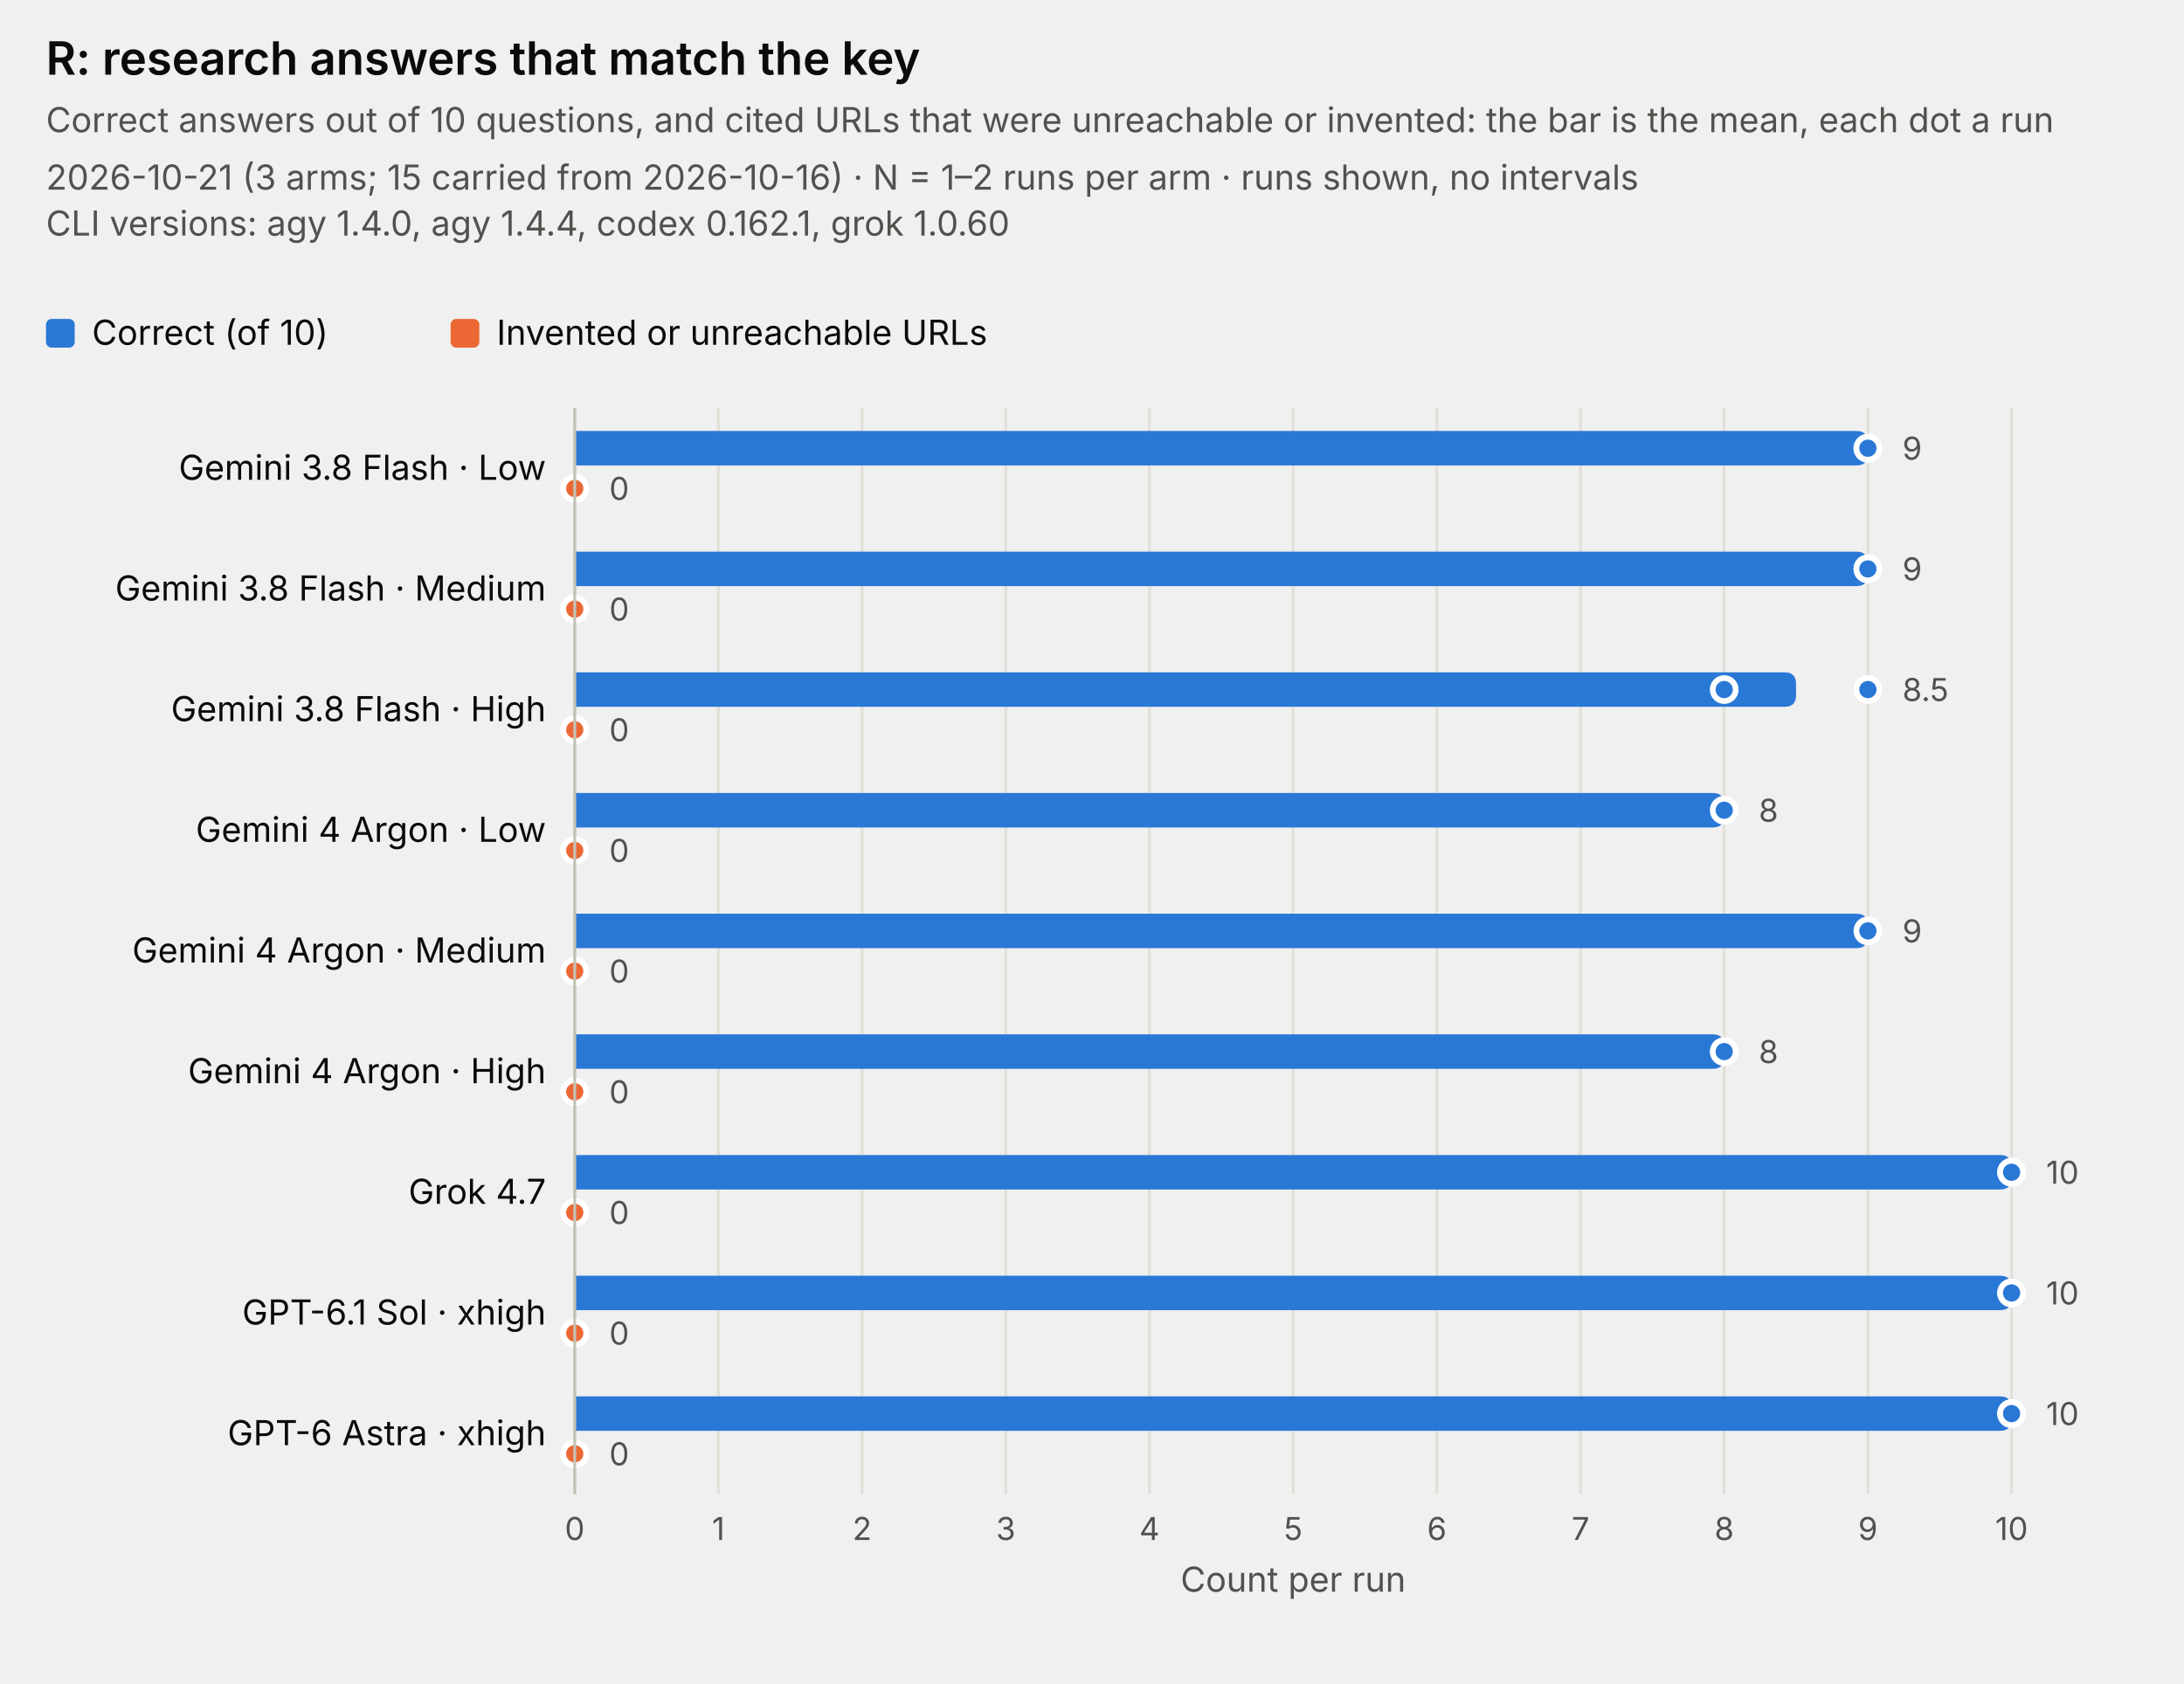
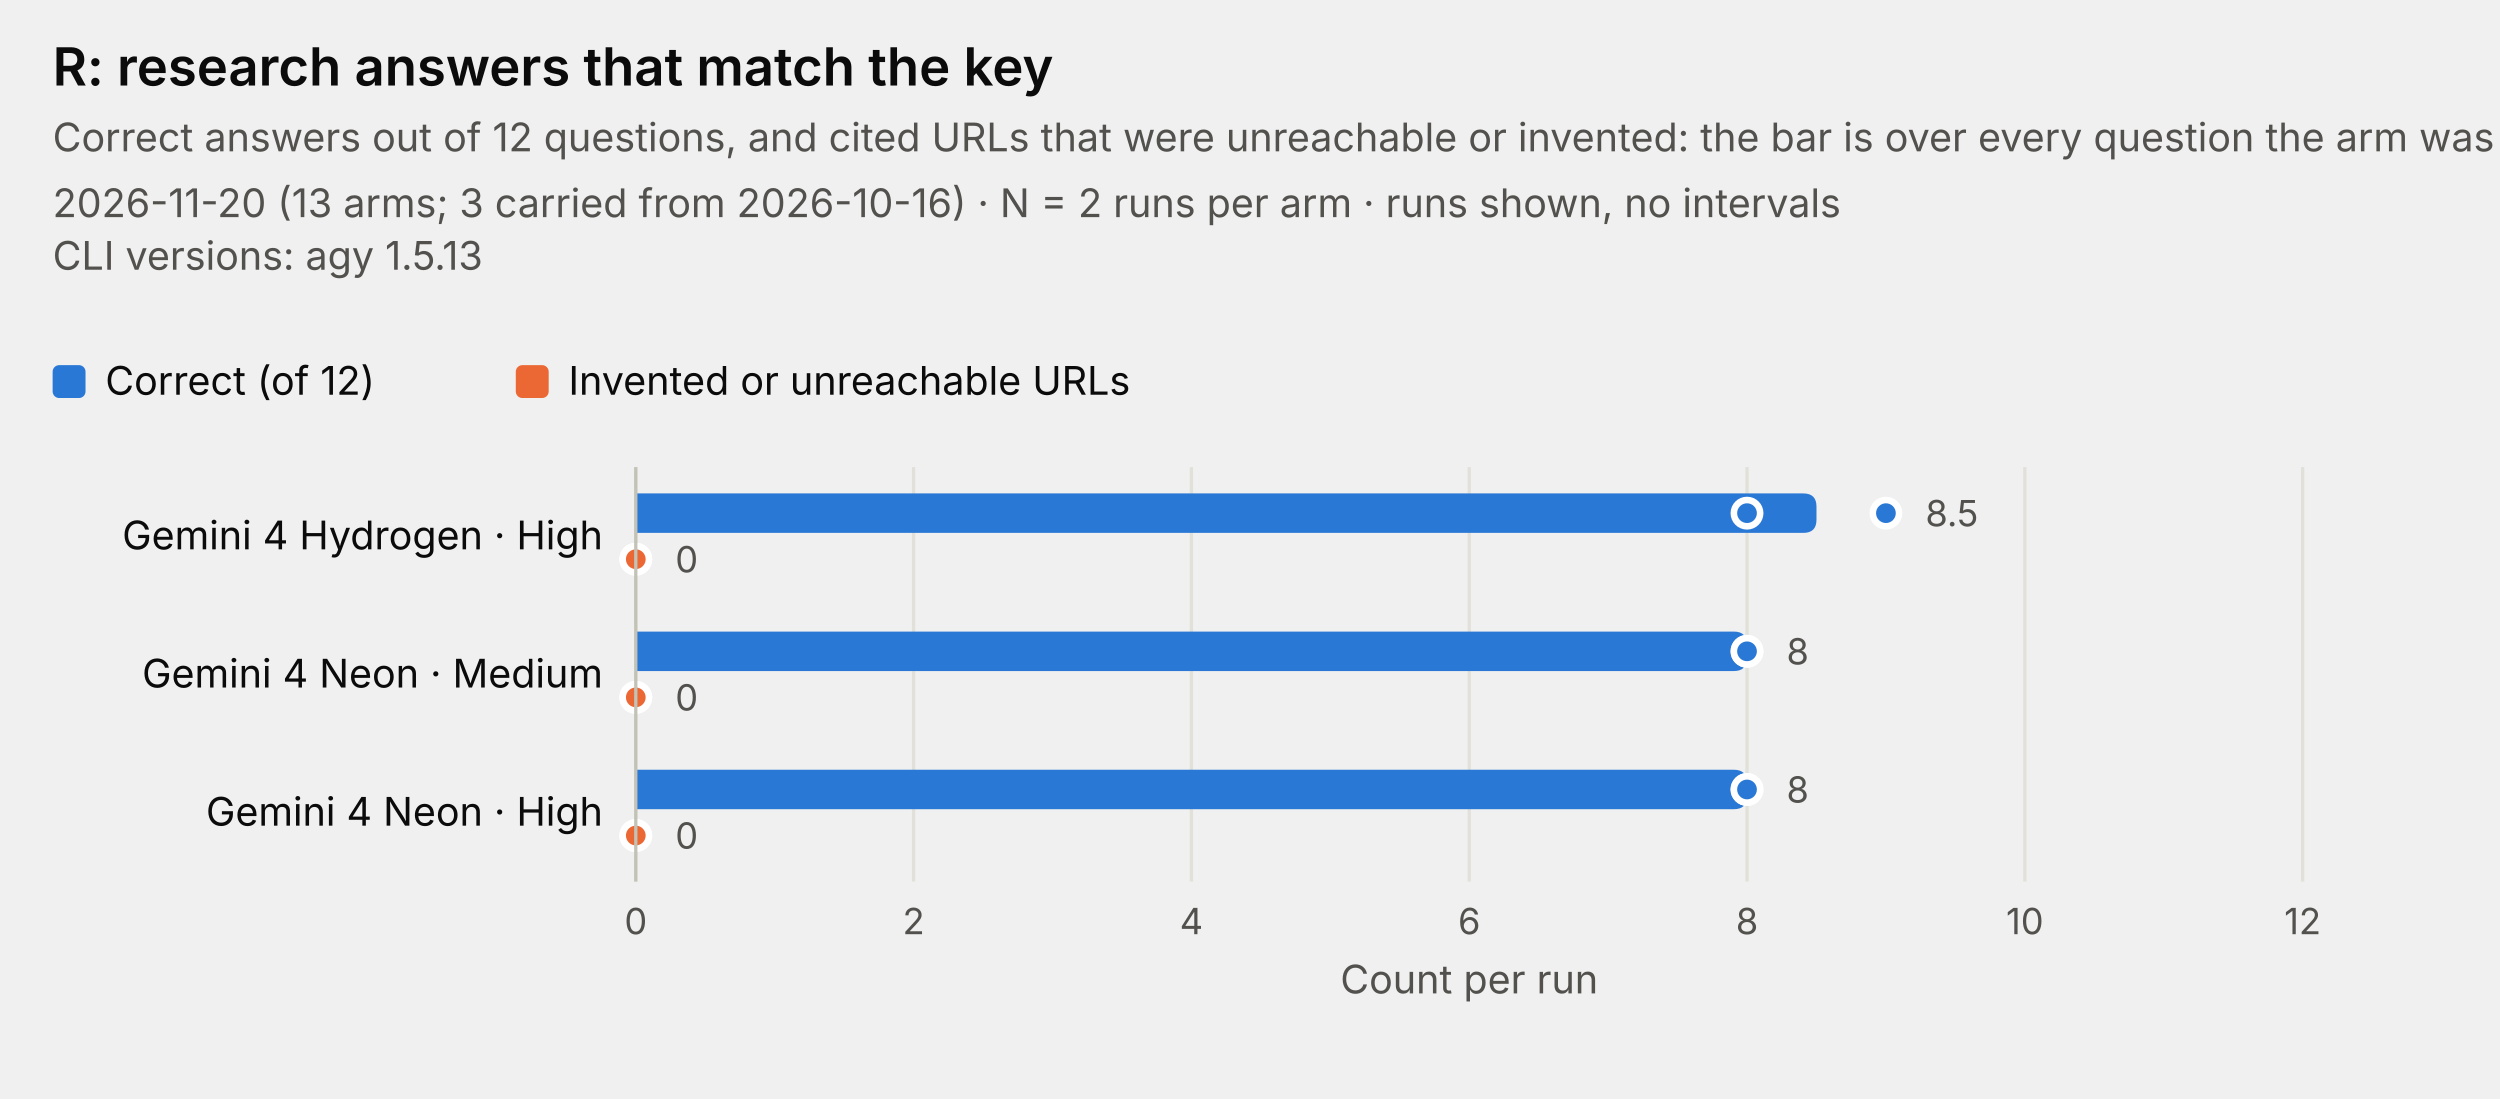
- <svg xmlns="http://www.w3.org/2000/svg" role="img" aria-labelledby="r-accuracy-title r-accuracy-desc" viewBox="0 0 760 586" width="760" height="586">
+ <svg xmlns="http://www.w3.org/2000/svg" role="img" aria-labelledby="r-accuracy-title r-accuracy-desc" viewBox="0 0 760 334" width="760" height="334">
  <style>
text{font-family:system-ui,-apple-system,"Segoe UI",sans-serif}
.t{fill:#0b0b0b}.t2{fill:#52514e}.grid{stroke:#e1e0d9}.base{stroke:#c3c2b7}
- .c1{fill:#2a78d6}.c2{fill:#eb6834}.c3{fill:#1baf7a}.k1{stroke:#2a78d6}.k2{stroke:#eb6834}.k3{stroke:#1baf7a}
+ .c1{fill:#2a78d6}.c2{fill:#eb6834}.c3{fill:#1baf7a}.c4{fill:#8e56c8}.k1{stroke:#2a78d6}.k2{stroke:#eb6834}.k3{stroke:#1baf7a}.k4{stroke:#8e56c8}
.ring{stroke:#ffffff;stroke-width:2}.line{fill:none;stroke-width:2;stroke-linecap:round;stroke-linejoin:round}.run{fill-opacity:0.45}
@media (prefers-color-scheme: dark){
.t{fill:#f0efec}.t2{fill:#c3c2b7}.grid{stroke:#2c2c2a}.base{stroke:#383835}
- .c1{fill:#3987e5}.c2{fill:#d95926}.c3{fill:#199e70}.k1{stroke:#3987e5}.k2{stroke:#d95926}.k3{stroke:#199e70}
+ .c1{fill:#3987e5}.c2{fill:#d95926}.c3{fill:#199e70}.c4{fill:#a070dc}.k1{stroke:#3987e5}.k2{stroke:#d95926}.k3{stroke:#199e70}.k4{stroke:#a070dc}
.ring{stroke:#0d1117}
}
</style>
  <text class="t" x="16" y="26" font-size="16" font-weight="600">R: research answers that match the key</text>
-   <text class="t2" x="16" y="46" font-size="12">Correct answers out of 10 questions, and cited URLs that were unreachable or invented: the bar is the mean, each dot a run</text>
-   <text class="t2" x="16" y="66" font-size="12">2026-10-21 (3 arms; 15 carried from 2026-10-16) · N = 1–2 runs per arm · runs shown, no intervals</text>
-   <text class="t2" x="16" y="82" font-size="12">CLI versions: agy 1.4.0, agy 1.4.4, codex 0.162.1, grok 1.0.60</text>
+   <text class="t2" x="16" y="46" font-size="12">Correct answers out of 12 questions, and cited URLs that were unreachable or invented: the bar is over every question the arm was asked, a dot a run that asked them all</text>
+   <text class="t2" x="16" y="66" font-size="12">2026-11-20 (13 arms; 3 carried from 2026-10-16) · N = 2 runs per arm · runs shown, no intervals</text>
+   <text class="t2" x="16" y="82" font-size="12">CLI versions: agy 1.5.13</text>
  <rect class="c1" x="16" y="111" width="10" height="10" rx="2" />
-   <text class="t" x="32" y="120" font-size="12">Correct (of 10)</text>
+   <text class="t" x="32" y="120" font-size="12">Correct (of 12)</text>
  <rect class="c2" x="156.8" y="111" width="10" height="10" rx="2" />
  <text class="t" x="172.8" y="120" font-size="12">Invented or unreachable URLs</text>
-   <g class="plot" data-x0="200.00000000000003" data-x1="700" data-max="10">
-     <line class="grid" x1="200" y1="142" x2="200" y2="520" stroke-width="1" />
-     <text class="t2" x="200" y="536" font-size="11" text-anchor="middle">0</text>
-     <line class="grid" x1="250" y1="142" x2="250" y2="520" stroke-width="1" />
-     <text class="t2" x="250" y="536" font-size="11" text-anchor="middle">1</text>
-     <line class="grid" x1="300" y1="142" x2="300" y2="520" stroke-width="1" />
-     <text class="t2" x="300" y="536" font-size="11" text-anchor="middle">2</text>
-     <line class="grid" x1="350" y1="142" x2="350" y2="520" stroke-width="1" />
-     <text class="t2" x="350" y="536" font-size="11" text-anchor="middle">3</text>
-     <line class="grid" x1="400" y1="142" x2="400" y2="520" stroke-width="1" />
-     <text class="t2" x="400" y="536" font-size="11" text-anchor="middle">4</text>
-     <line class="grid" x1="450" y1="142" x2="450" y2="520" stroke-width="1" />
-     <text class="t2" x="450" y="536" font-size="11" text-anchor="middle">5</text>
-     <line class="grid" x1="500" y1="142" x2="500" y2="520" stroke-width="1" />
-     <text class="t2" x="500" y="536" font-size="11" text-anchor="middle">6</text>
-     <line class="grid" x1="550" y1="142" x2="550" y2="520" stroke-width="1" />
-     <text class="t2" x="550" y="536" font-size="11" text-anchor="middle">7</text>
-     <line class="grid" x1="600" y1="142" x2="600" y2="520" stroke-width="1" />
-     <text class="t2" x="600" y="536" font-size="11" text-anchor="middle">8</text>
-     <line class="grid" x1="650" y1="142" x2="650" y2="520" stroke-width="1" />
-     <text class="t2" x="650" y="536" font-size="11" text-anchor="middle">9</text>
-     <line class="grid" x1="700" y1="142" x2="700" y2="520" stroke-width="1" />
-     <text class="t2" x="700" y="536" font-size="11" text-anchor="middle">10</text>
-     <text class="t2" x="450" y="554" font-size="12" text-anchor="middle">Count per run</text>
-     <text class="t" x="190" y="167" font-size="12" text-anchor="end">Gemini 3.8 Flash · Low</text>
-     <path class="bar c1" data-arm="gemini:Gemini 3.8 Flash (Low)" data-series="correct" data-value="9" d="M 200 150 H 646 Q 650 150 650 154 V 158 Q 650 162 646 162 H 200 Z" />
-     <text class="t2" x="662" y="160" font-size="11">9</text>
-     <circle class="dot c1 ring" data-arm="gemini:Gemini 3.8 Flash (Low)" data-series="correct" data-run="1" data-value="9" cx="650" cy="156" r="4" />
-     <circle class="dot c1 ring" data-arm="gemini:Gemini 3.8 Flash (Low)" data-series="correct" data-run="2" data-value="9" cx="650" cy="156" r="4" />
-     <path class="bar c2" data-arm="gemini:Gemini 3.8 Flash (Low)" data-series="invented-urls" data-value="0" d="M 200 164 H 200 V 176 H 200 Z" />
-     <text class="t2" x="212" y="174" font-size="11">0</text>
-     <circle class="dot c2 ring" data-arm="gemini:Gemini 3.8 Flash (Low)" data-series="invented-urls" data-run="1" data-value="0" cx="200" cy="170" r="4" />
-     <circle class="dot c2 ring" data-arm="gemini:Gemini 3.8 Flash (Low)" data-series="invented-urls" data-run="2" data-value="0" cx="200" cy="170" r="4" />
-     <text class="t" x="190" y="209" font-size="12" text-anchor="end">Gemini 3.8 Flash · Medium</text>
-     <path class="bar c1" data-arm="gemini:Gemini 3.8 Flash (Medium)" data-series="correct" data-value="9" d="M 200 192 H 646 Q 650 192 650 196 V 200 Q 650 204 646 204 H 200 Z" />
-     <text class="t2" x="662" y="202" font-size="11">9</text>
-     <circle class="dot c1 ring" data-arm="gemini:Gemini 3.8 Flash (Medium)" data-series="correct" data-run="1" data-value="9" cx="650" cy="198" r="4" />
-     <circle class="dot c1 ring" data-arm="gemini:Gemini 3.8 Flash (Medium)" data-series="correct" data-run="2" data-value="9" cx="650" cy="198" r="4" />
-     <path class="bar c2" data-arm="gemini:Gemini 3.8 Flash (Medium)" data-series="invented-urls" data-value="0" d="M 200 206 H 200 V 218 H 200 Z" />
-     <text class="t2" x="212" y="216" font-size="11">0</text>
-     <circle class="dot c2 ring" data-arm="gemini:Gemini 3.8 Flash (Medium)" data-series="invented-urls" data-run="1" data-value="0" cx="200" cy="212" r="4" />
-     <circle class="dot c2 ring" data-arm="gemini:Gemini 3.8 Flash (Medium)" data-series="invented-urls" data-run="2" data-value="0" cx="200" cy="212" r="4" />
-     <text class="t" x="190" y="251" font-size="12" text-anchor="end">Gemini 3.8 Flash · High</text>
-     <path class="bar c1" data-arm="gemini:Gemini 3.8 Flash (High)" data-series="correct" data-value="8.5" d="M 200 234 H 621 Q 625 234 625 238 V 242 Q 625 246 621 246 H 200 Z" />
-     <text class="t2" x="662" y="244" font-size="11">8.5</text>
-     <circle class="dot c1 ring" data-arm="gemini:Gemini 3.8 Flash (High)" data-series="correct" data-run="1" data-value="8" cx="600" cy="240" r="4" />
-     <circle class="dot c1 ring" data-arm="gemini:Gemini 3.8 Flash (High)" data-series="correct" data-run="2" data-value="9" cx="650" cy="240" r="4" />
-     <path class="bar c2" data-arm="gemini:Gemini 3.8 Flash (High)" data-series="invented-urls" data-value="0" d="M 200 248 H 200 V 260 H 200 Z" />
-     <text class="t2" x="212" y="258" font-size="11">0</text>
-     <circle class="dot c2 ring" data-arm="gemini:Gemini 3.8 Flash (High)" data-series="invented-urls" data-run="1" data-value="0" cx="200" cy="254" r="4" />
-     <circle class="dot c2 ring" data-arm="gemini:Gemini 3.8 Flash (High)" data-series="invented-urls" data-run="2" data-value="0" cx="200" cy="254" r="4" />
-     <text class="t" x="190" y="293" font-size="12" text-anchor="end">Gemini 4 Argon · Low</text>
-     <path class="bar c1" data-arm="gemini:Gemini 4 Argon (Low)" data-series="correct" data-value="8" d="M 200 276 H 596 Q 600 276 600 280 V 284 Q 600 288 596 288 H 200 Z" />
-     <text class="t2" x="612" y="286" font-size="11">8</text>
-     <circle class="dot c1 ring" data-arm="gemini:Gemini 4 Argon (Low)" data-series="correct" data-run="1" data-value="8" cx="600" cy="282" r="4" />
-     <path class="bar c2" data-arm="gemini:Gemini 4 Argon (Low)" data-series="invented-urls" data-value="0" d="M 200 290 H 200 V 302 H 200 Z" />
-     <text class="t2" x="212" y="300" font-size="11">0</text>
-     <circle class="dot c2 ring" data-arm="gemini:Gemini 4 Argon (Low)" data-series="invented-urls" data-run="1" data-value="0" cx="200" cy="296" r="4" />
-     <text class="t" x="190" y="335" font-size="12" text-anchor="end">Gemini 4 Argon · Medium</text>
-     <path class="bar c1" data-arm="gemini:Gemini 4 Argon (Medium)" data-series="correct" data-value="9" d="M 200 318 H 646 Q 650 318 650 322 V 326 Q 650 330 646 330 H 200 Z" />
-     <text class="t2" x="662" y="328" font-size="11">9</text>
-     <circle class="dot c1 ring" data-arm="gemini:Gemini 4 Argon (Medium)" data-series="correct" data-run="1" data-value="9" cx="650" cy="324" r="4" />
-     <path class="bar c2" data-arm="gemini:Gemini 4 Argon (Medium)" data-series="invented-urls" data-value="0" d="M 200 332 H 200 V 344 H 200 Z" />
-     <text class="t2" x="212" y="342" font-size="11">0</text>
-     <circle class="dot c2 ring" data-arm="gemini:Gemini 4 Argon (Medium)" data-series="invented-urls" data-run="1" data-value="0" cx="200" cy="338" r="4" />
-     <text class="t" x="190" y="377" font-size="12" text-anchor="end">Gemini 4 Argon · High</text>
-     <path class="bar c1" data-arm="gemini:Gemini 4 Argon (High)" data-series="correct" data-value="8" d="M 200 360 H 596 Q 600 360 600 364 V 368 Q 600 372 596 372 H 200 Z" />
-     <text class="t2" x="612" y="370" font-size="11">8</text>
-     <circle class="dot c1 ring" data-arm="gemini:Gemini 4 Argon (High)" data-series="correct" data-run="1" data-value="8" cx="600" cy="366" r="4" />
-     <path class="bar c2" data-arm="gemini:Gemini 4 Argon (High)" data-series="invented-urls" data-value="0" d="M 200 374 H 200 V 386 H 200 Z" />
-     <text class="t2" x="212" y="384" font-size="11">0</text>
-     <circle class="dot c2 ring" data-arm="gemini:Gemini 4 Argon (High)" data-series="invented-urls" data-run="1" data-value="0" cx="200" cy="380" r="4" />
-     <text class="t" x="190" y="419" font-size="12" text-anchor="end">Grok 4.7</text>
-     <path class="bar c1" data-arm="grok:grok-4.7" data-series="correct" data-value="10" d="M 200 402 H 696 Q 700 402 700 406 V 410 Q 700 414 696 414 H 200 Z" />
-     <text class="t2" x="712" y="412" font-size="11">10</text>
-     <circle class="dot c1 ring" data-arm="grok:grok-4.7" data-series="correct" data-run="1" data-value="10" cx="700" cy="408" r="4" />
-     <circle class="dot c1 ring" data-arm="grok:grok-4.7" data-series="correct" data-run="2" data-value="10" cx="700" cy="408" r="4" />
-     <path class="bar c2" data-arm="grok:grok-4.7" data-series="invented-urls" data-value="0" d="M 200 416 H 200 V 428 H 200 Z" />
-     <text class="t2" x="212" y="426" font-size="11">0</text>
-     <circle class="dot c2 ring" data-arm="grok:grok-4.7" data-series="invented-urls" data-run="1" data-value="0" cx="200" cy="422" r="4" />
-     <circle class="dot c2 ring" data-arm="grok:grok-4.7" data-series="invented-urls" data-run="2" data-value="0" cx="200" cy="422" r="4" />
-     <text class="t" x="190" y="461" font-size="12" text-anchor="end">GPT-6.1 Sol · xhigh</text>
-     <path class="bar c1" data-arm="codex:gpt-6.1-sol" data-series="correct" data-value="10" d="M 200 444 H 696 Q 700 444 700 448 V 452 Q 700 456 696 456 H 200 Z" />
-     <text class="t2" x="712" y="454" font-size="11">10</text>
-     <circle class="dot c1 ring" data-arm="codex:gpt-6.1-sol" data-series="correct" data-run="1" data-value="10" cx="700" cy="450" r="4" />
-     <circle class="dot c1 ring" data-arm="codex:gpt-6.1-sol" data-series="correct" data-run="2" data-value="10" cx="700" cy="450" r="4" />
-     <path class="bar c2" data-arm="codex:gpt-6.1-sol" data-series="invented-urls" data-value="0" d="M 200 458 H 200 V 470 H 200 Z" />
-     <text class="t2" x="212" y="468" font-size="11">0</text>
-     <circle class="dot c2 ring" data-arm="codex:gpt-6.1-sol" data-series="invented-urls" data-run="1" data-value="0" cx="200" cy="464" r="4" />
-     <circle class="dot c2 ring" data-arm="codex:gpt-6.1-sol" data-series="invented-urls" data-run="2" data-value="0" cx="200" cy="464" r="4" />
-     <text class="t" x="190" y="503" font-size="12" text-anchor="end">GPT-6 Astra · xhigh</text>
-     <path class="bar c1" data-arm="codex:gpt-6-astra" data-series="correct" data-value="10" d="M 200 486 H 696 Q 700 486 700 490 V 494 Q 700 498 696 498 H 200 Z" />
-     <text class="t2" x="712" y="496" font-size="11">10</text>
-     <circle class="dot c1 ring" data-arm="codex:gpt-6-astra" data-series="correct" data-run="1" data-value="10" cx="700" cy="492" r="4" />
-     <circle class="dot c1 ring" data-arm="codex:gpt-6-astra" data-series="correct" data-run="2" data-value="10" cx="700" cy="492" r="4" />
-     <path class="bar c2" data-arm="codex:gpt-6-astra" data-series="invented-urls" data-value="0" d="M 200 500 H 200 V 512 H 200 Z" />
-     <text class="t2" x="212" y="510" font-size="11">0</text>
-     <circle class="dot c2 ring" data-arm="codex:gpt-6-astra" data-series="invented-urls" data-run="1" data-value="0" cx="200" cy="506" r="4" />
-     <circle class="dot c2 ring" data-arm="codex:gpt-6-astra" data-series="invented-urls" data-run="2" data-value="0" cx="200" cy="506" r="4" />
-     <line class="base" x1="200" y1="142" x2="200" y2="520" stroke-width="1" />
+   <g class="plot" data-x0="193.28000000000003" data-x1="700" data-max="12">
+     <line class="grid" x1="193.28" y1="142" x2="193.28" y2="268" stroke-width="1" />
+     <text class="t2" x="193.28" y="284" font-size="11" text-anchor="middle">0</text>
+     <line class="grid" x1="277.73" y1="142" x2="277.73" y2="268" stroke-width="1" />
+     <text class="t2" x="277.73" y="284" font-size="11" text-anchor="middle">2</text>
+     <line class="grid" x1="362.19" y1="142" x2="362.19" y2="268" stroke-width="1" />
+     <text class="t2" x="362.19" y="284" font-size="11" text-anchor="middle">4</text>
+     <line class="grid" x1="446.64" y1="142" x2="446.64" y2="268" stroke-width="1" />
+     <text class="t2" x="446.64" y="284" font-size="11" text-anchor="middle">6</text>
+     <line class="grid" x1="531.09" y1="142" x2="531.09" y2="268" stroke-width="1" />
+     <text class="t2" x="531.09" y="284" font-size="11" text-anchor="middle">8</text>
+     <line class="grid" x1="615.55" y1="142" x2="615.55" y2="268" stroke-width="1" />
+     <text class="t2" x="615.55" y="284" font-size="11" text-anchor="middle">10</text>
+     <line class="grid" x1="700" y1="142" x2="700" y2="268" stroke-width="1" />
+     <text class="t2" x="700" y="284" font-size="11" text-anchor="middle">12</text>
+     <text class="t2" x="446.64" y="302" font-size="12" text-anchor="middle">Count per run</text>
+     <text class="t" x="183.28" y="167" font-size="12" text-anchor="end">Gemini 4 Hydrogen · High</text>
+     <path class="bar c1" data-arm="gemini:Gemini 4 Hydrogen (High)" data-series="correct" data-value="8.5" d="M 193.28 150 H 548.21 Q 552.21 150 552.21 154 V 158 Q 552.21 162 548.21 162 H 193.28 Z" />
+     <text class="t2" x="585.32" y="160" font-size="11">8.5</text>
+     <circle class="dot c1 ring" data-arm="gemini:Gemini 4 Hydrogen (High)" data-series="correct" data-run="1" data-value="8" cx="531.09" cy="156" r="4" />
+     <circle class="dot c1 ring" data-arm="gemini:Gemini 4 Hydrogen (High)" data-series="correct" data-run="2" data-value="9" cx="573.32" cy="156" r="4" />
+     <path class="bar c2" data-arm="gemini:Gemini 4 Hydrogen (High)" data-series="invented-urls" data-value="0" d="M 193.28 164 H 193.28 V 176 H 193.28 Z" />
+     <text class="t2" x="205.28" y="174" font-size="11">0</text>
+     <circle class="dot c2 ring" data-arm="gemini:Gemini 4 Hydrogen (High)" data-series="invented-urls" data-run="1" data-value="0" cx="193.28" cy="170" r="4" />
+     <circle class="dot c2 ring" data-arm="gemini:Gemini 4 Hydrogen (High)" data-series="invented-urls" data-run="2" data-value="0" cx="193.28" cy="170" r="4" />
+     <text class="t" x="183.28" y="209" font-size="12" text-anchor="end">Gemini 4 Neon · Medium</text>
+     <path class="bar c1" data-arm="gemini:Gemini 4 Neon (Medium)" data-series="correct" data-value="8" d="M 193.28 192 H 527.09 Q 531.09 192 531.09 196 V 200 Q 531.09 204 527.09 204 H 193.28 Z" />
+     <text class="t2" x="543.09" y="202" font-size="11">8</text>
+     <circle class="dot c1 ring" data-arm="gemini:Gemini 4 Neon (Medium)" data-series="correct" data-run="1" data-value="8" cx="531.09" cy="198" r="4" />
+     <circle class="dot c1 ring" data-arm="gemini:Gemini 4 Neon (Medium)" data-series="correct" data-run="2" data-value="8" cx="531.09" cy="198" r="4" />
+     <path class="bar c2" data-arm="gemini:Gemini 4 Neon (Medium)" data-series="invented-urls" data-value="0" d="M 193.28 206 H 193.28 V 218 H 193.28 Z" />
+     <text class="t2" x="205.28" y="216" font-size="11">0</text>
+     <circle class="dot c2 ring" data-arm="gemini:Gemini 4 Neon (Medium)" data-series="invented-urls" data-run="1" data-value="0" cx="193.28" cy="212" r="4" />
+     <circle class="dot c2 ring" data-arm="gemini:Gemini 4 Neon (Medium)" data-series="invented-urls" data-run="2" data-value="0" cx="193.28" cy="212" r="4" />
+     <text class="t" x="183.28" y="251" font-size="12" text-anchor="end">Gemini 4 Neon · High</text>
+     <path class="bar c1" data-arm="gemini:Gemini 4 Neon (High)" data-series="correct" data-value="8" d="M 193.28 234 H 527.09 Q 531.09 234 531.09 238 V 242 Q 531.09 246 527.09 246 H 193.28 Z" />
+     <text class="t2" x="543.09" y="244" font-size="11">8</text>
+     <circle class="dot c1 ring" data-arm="gemini:Gemini 4 Neon (High)" data-series="correct" data-run="1" data-value="8" cx="531.09" cy="240" r="4" />
+     <circle class="dot c1 ring" data-arm="gemini:Gemini 4 Neon (High)" data-series="correct" data-run="2" data-value="8" cx="531.09" cy="240" r="4" />
+     <path class="bar c2" data-arm="gemini:Gemini 4 Neon (High)" data-series="invented-urls" data-value="0" d="M 193.28 248 H 193.28 V 260 H 193.28 Z" />
+     <text class="t2" x="205.28" y="258" font-size="11">0</text>
+     <circle class="dot c2 ring" data-arm="gemini:Gemini 4 Neon (High)" data-series="invented-urls" data-run="1" data-value="0" cx="193.28" cy="254" r="4" />
+     <circle class="dot c2 ring" data-arm="gemini:Gemini 4 Neon (High)" data-series="invented-urls" data-run="2" data-value="0" cx="193.28" cy="254" r="4" />
+     <line class="base" x1="193.28" y1="142" x2="193.28" y2="268" stroke-width="1" />
  </g>
</svg>
